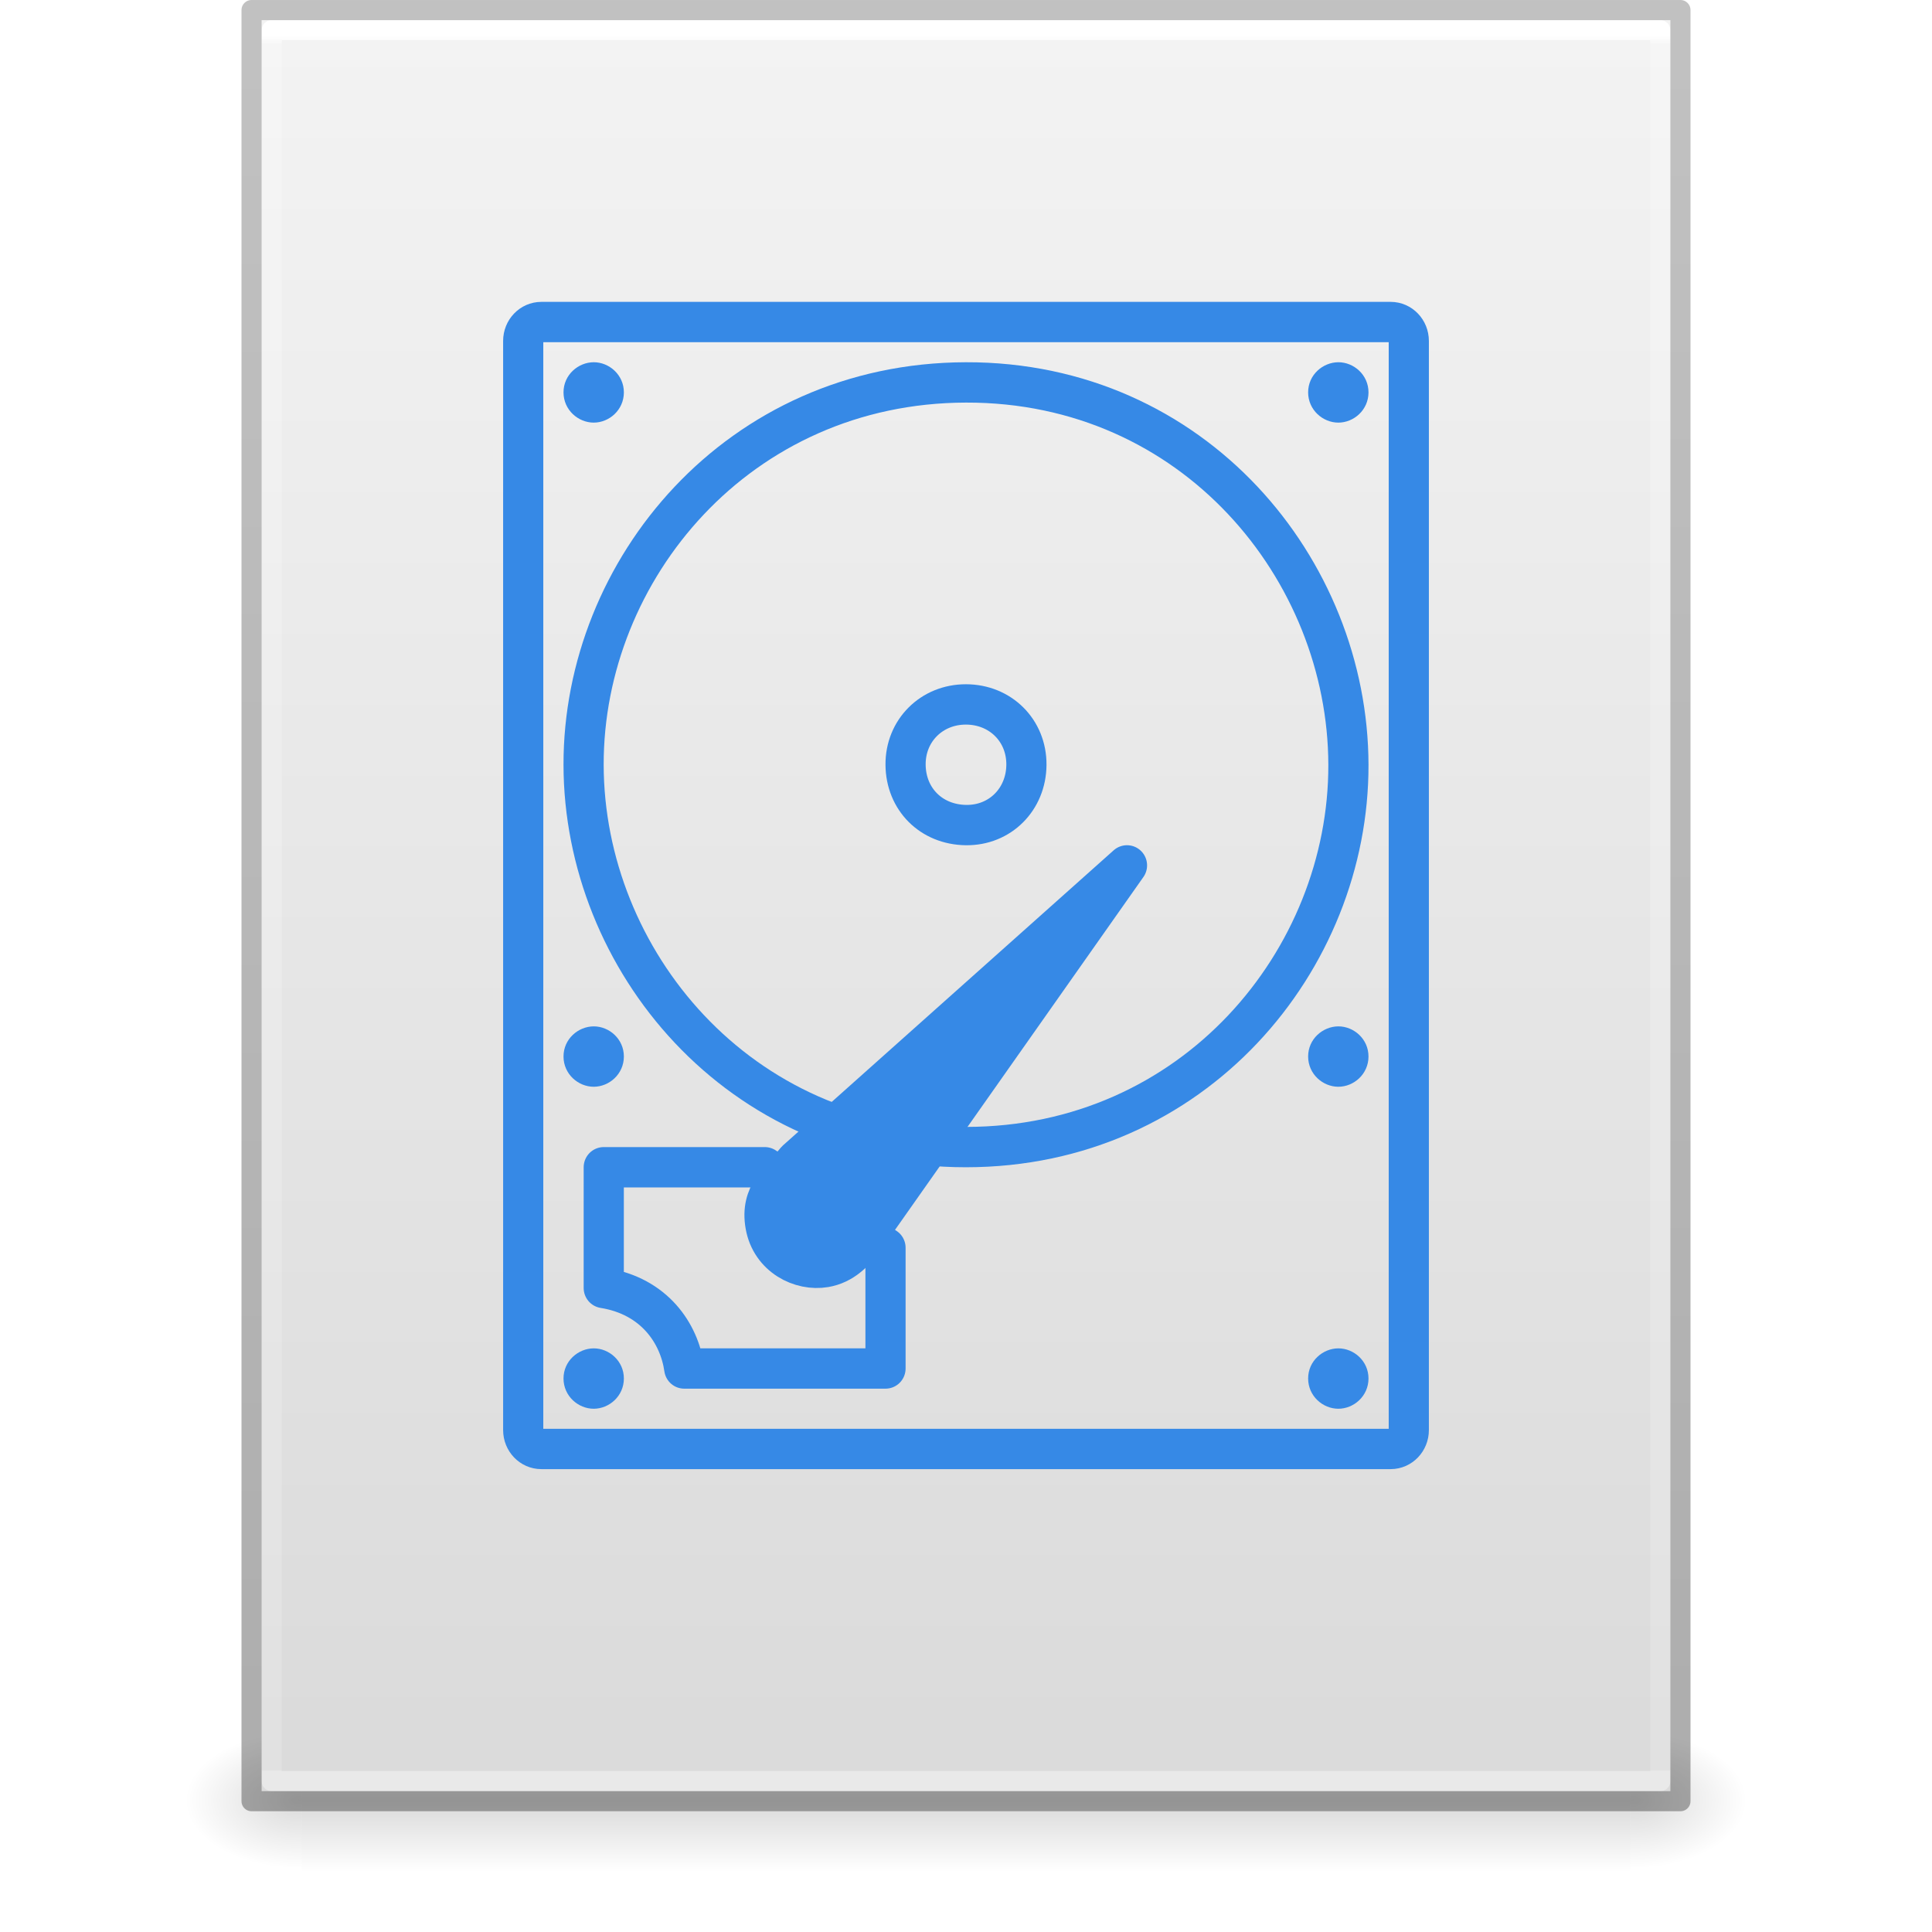
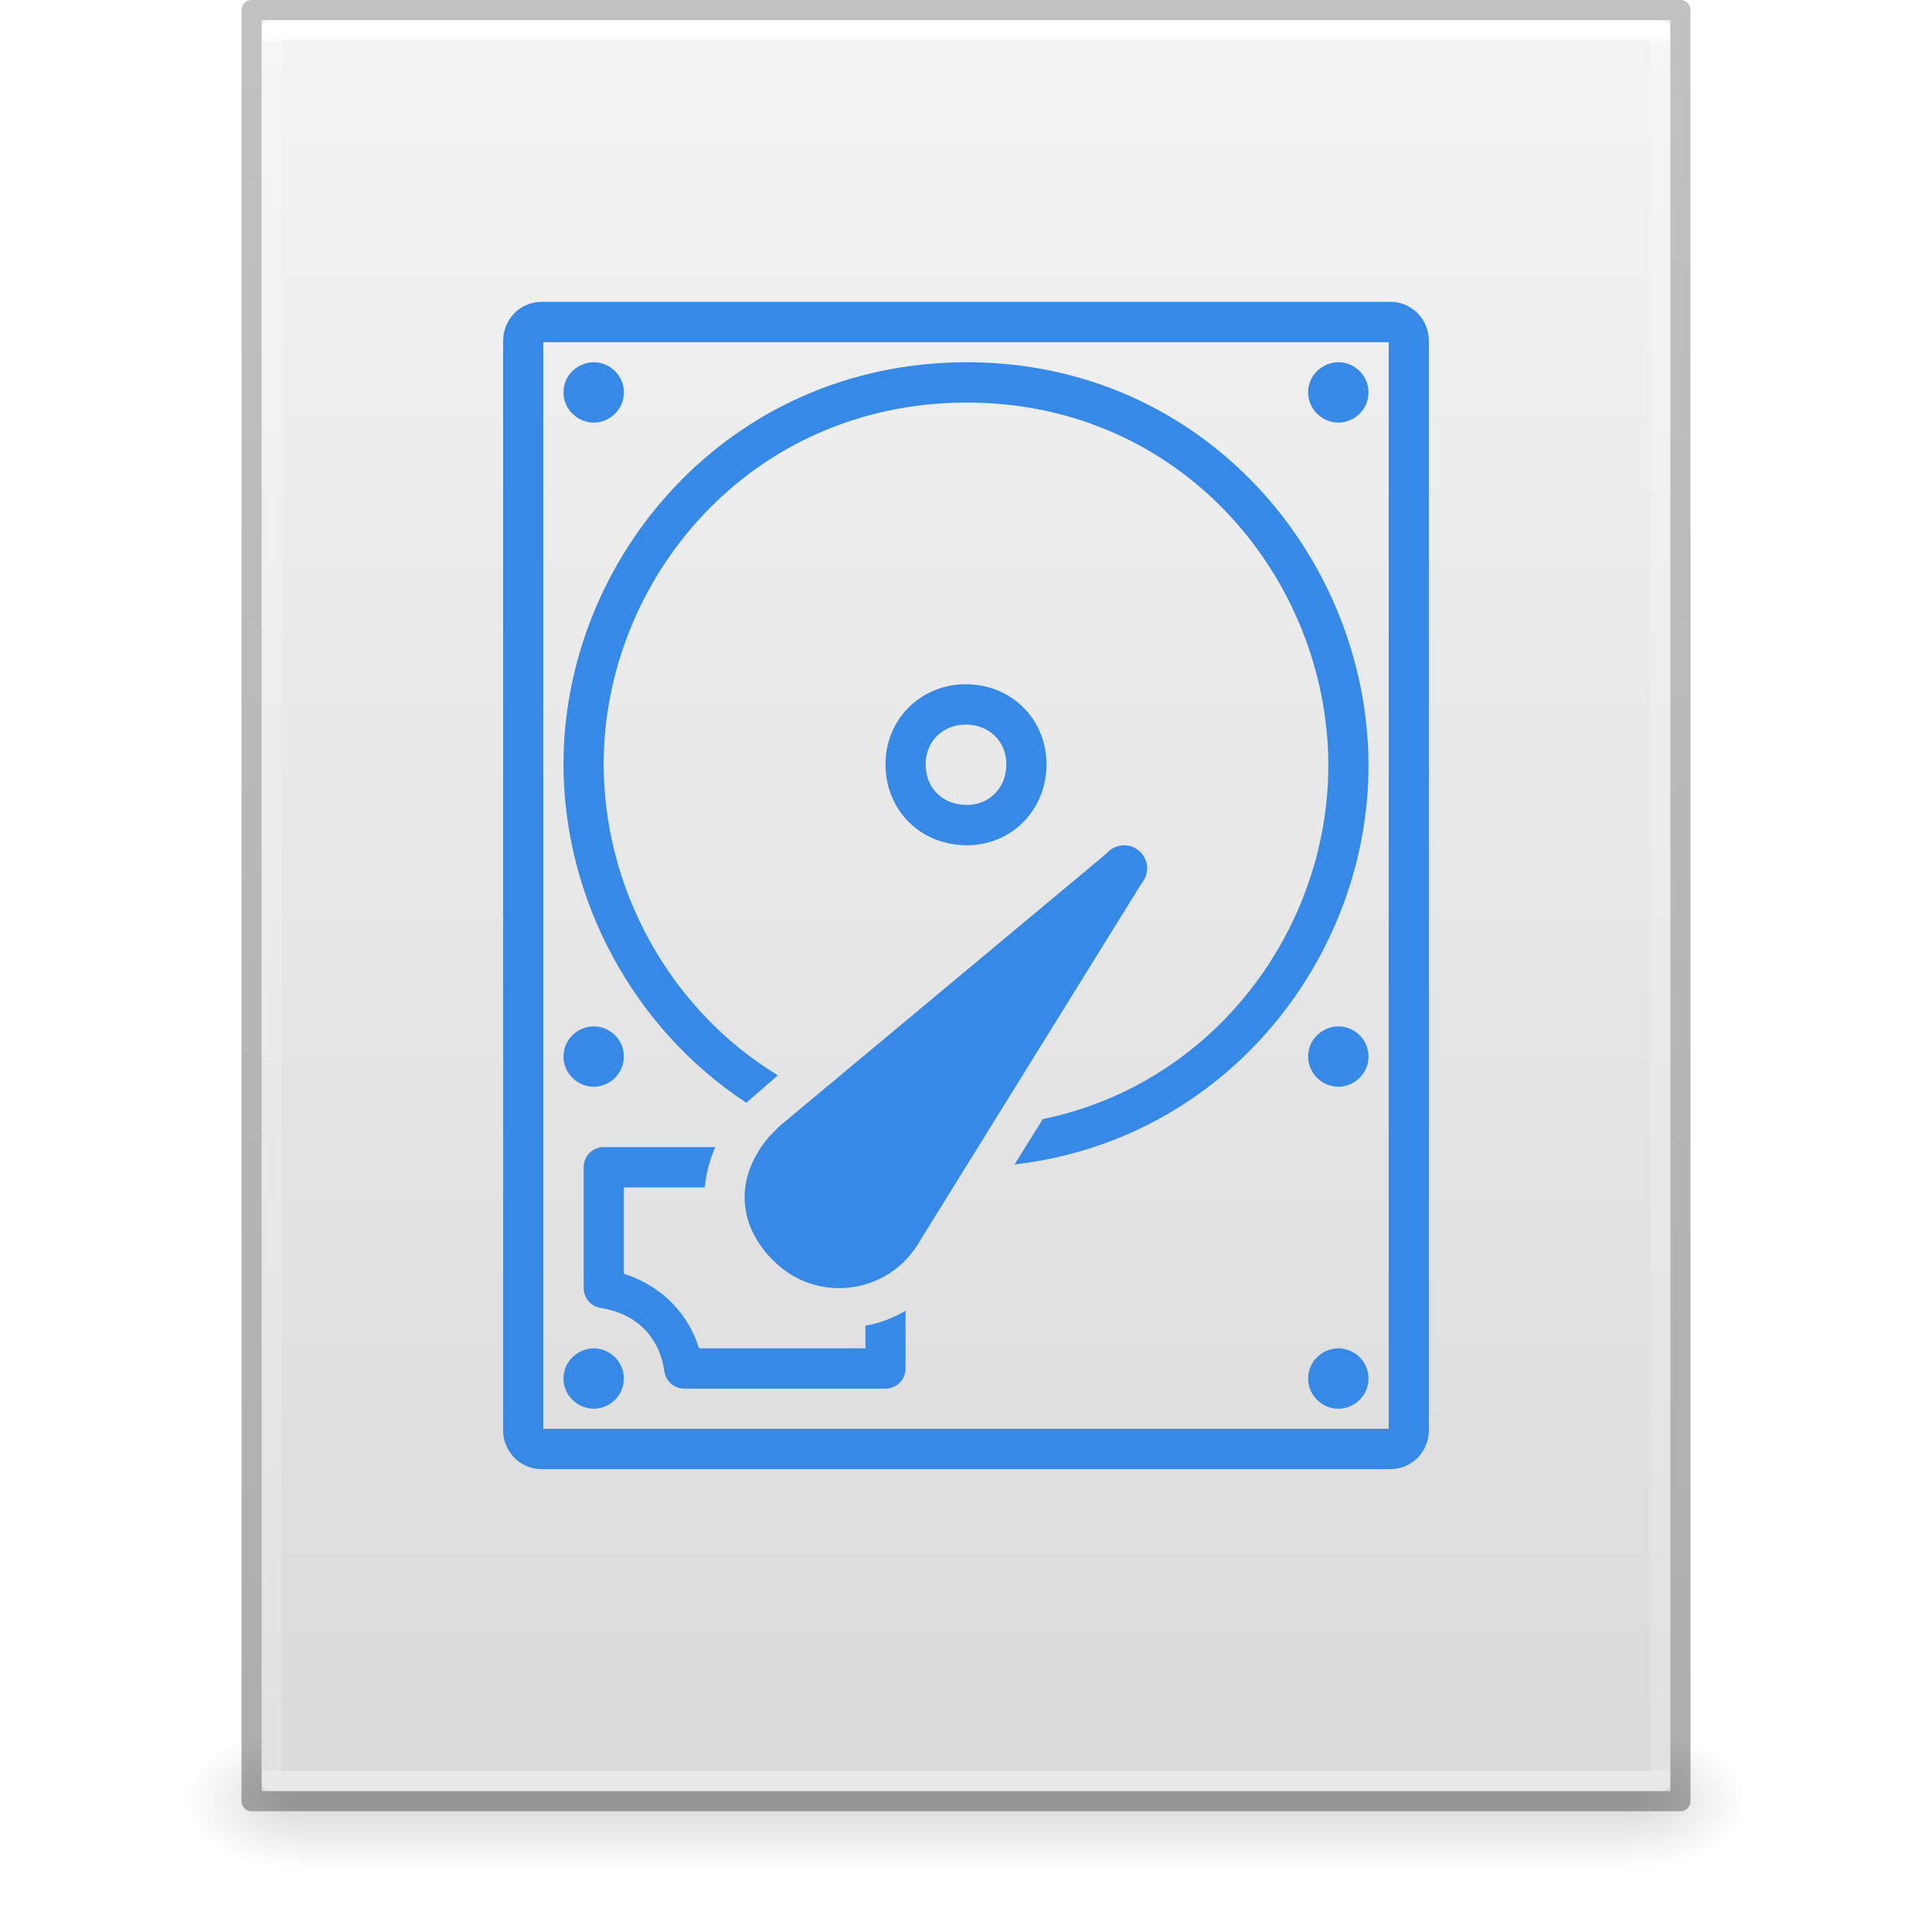
<svg xmlns="http://www.w3.org/2000/svg" xmlns:xlink="http://www.w3.org/1999/xlink" id="svg3901" height="96" width="96" version="1.1">
  <defs id="defs3903">
    <linearGradient id="linearGradient3403">
      <stop id="stop3405" style="stop-color:#ffffff;stop-opacity:1" offset="0" />
      <stop id="stop3407" style="stop-color:#ffffff;stop-opacity:0.235" offset="0.005" />
      <stop id="stop3409" style="stop-color:#ffffff;stop-opacity:0.157" offset="1" />
      <stop id="stop3411" style="stop-color:#ffffff;stop-opacity:0.392" offset="1" />
    </linearGradient>
    <linearGradient id="linearGradient3600">
      <stop offset="0" style="stop-color:#f4f4f4;stop-opacity:1" id="stop3602" />
      <stop offset="1" style="stop-color:#dbdbdb;stop-opacity:1" id="stop3604" />
    </linearGradient>
    <linearGradient id="linearGradient5060">
      <stop offset="0" style="stop-color:#000000;stop-opacity:1" id="stop5062" />
      <stop offset="1" style="stop-color:#000000;stop-opacity:0" id="stop5064" />
    </linearGradient>
    <linearGradient id="linearGradient5048">
      <stop offset="0" style="stop-color:#000000;stop-opacity:0" id="stop5050" />
      <stop offset="0.5" style="stop-color:#000000;stop-opacity:1" id="stop5056" />
      <stop offset="1" style="stop-color:#000000;stop-opacity:0" id="stop5052" />
    </linearGradient>
    <linearGradient id="linearGradient3104-6">
      <stop id="stop3106-3" style="stop-color:#000000;stop-opacity:0.318" offset="0" />
      <stop id="stop3108-9" style="stop-color:#000000;stop-opacity:0.24" offset="1" />
    </linearGradient>
    <linearGradient y2="42.274" x2="24" y1="5.628" x1="24" gradientTransform="matrix(1.864865,0,0,2.351351,3.243256,-11.43241)" gradientUnits="userSpaceOnUse" id="linearGradient3106" xlink:href="#linearGradient3403" />
    <linearGradient y2="47.013" x2="25.132" y1="0.985" x1="25.132" gradientTransform="matrix(1.999995,0,0,1.912095,1.0813194e-4,-3.823627)" gradientUnits="userSpaceOnUse" id="linearGradient3109" xlink:href="#linearGradient3600" />
    <linearGradient y2="2.906" x2="-51.786" y1="50.786" x1="-51.786" gradientTransform="matrix(1.638063,0,0,1.809767,119.8321,-6.533673)" gradientUnits="userSpaceOnUse" id="linearGradient3170" xlink:href="#linearGradient3104-6" />
    <linearGradient gradientTransform="matrix(0.1366864,0,0,0.02882352,-1.402367,75.43198)" gradientUnits="userSpaceOnUse" xlink:href="#linearGradient5048" id="linearGradient3842" y2="609.505" x2="302.857" y1="366.648" x1="302.857" />
    <radialGradient gradientTransform="matrix(-0.04819434,0,0,0.02882352,44.04482,75.43198)" gradientUnits="userSpaceOnUse" xlink:href="#linearGradient5060" id="radialGradient3156" fy="486.648" fx="605.714" r="117.143" cy="486.648" cx="605.714" />
    <radialGradient gradientTransform="matrix(0.04819434,0,0,0.02882352,51.95518,75.43198)" gradientUnits="userSpaceOnUse" xlink:href="#linearGradient5060" id="radialGradient3153" fy="486.648" fx="605.714" r="117.143" cy="486.648" cx="605.714" />
  </defs>
  <rect width="66" height="7" x="15" y="86" id="rect2879-2" style="display:inline;overflow:visible;visibility:visible;opacity:0.15;fill:url(#linearGradient3842);fill-opacity:1;fill-rule:nonzero;stroke:none;stroke-width:1;marker:none" />
  <path d="m 81,86 c 0,0 0,7 0,7 2.482,0.014 6,-1.568 6,-3.5 0,-1.932 -2.77,-3.499 -6,-3.499 z" id="path2883-1" style="display:inline;overflow:visible;visibility:visible;opacity:0.15;fill:url(#radialGradient3153);fill-opacity:1;fill-rule:nonzero;stroke:none;stroke-width:1;marker:none" />
  <path d="m 15,86 c 0,0 0,7 0,7 -2.482,0.014 -6,-1.568 -6,-3.5 0,-1.932 2.77,-3.499 6,-3.499 z" id="path2881-9" style="display:inline;overflow:visible;visibility:visible;opacity:0.15;fill:url(#radialGradient3156);fill-opacity:1;fill-rule:nonzero;stroke:none;stroke-width:1;marker:none" />
  <path d="m 13,1 h 70 l 8.5e-5,88 H 13 Z" id="path4160" style="display:inline;fill:url(#linearGradient3109);fill-opacity:1;stroke:none;stroke-width:1" />
  <path d="M 82.5,88.5 H 13.5 V 1.5 h 69 z" id="rect6741-1" style="display:inline;fill:none;stroke:url(#linearGradient3106);stroke-width:1;stroke-linecap:round;stroke-linejoin:round;stroke-miterlimit:4;stroke-dasharray:none;stroke-dashoffset:0;stroke-opacity:1" />
  <path d="M 12.5,0.5 83.5,0.5 l 7.5e-5,89 H 12.5 Z" id="path4160-6-1" style="display:inline;fill:none;stroke:url(#linearGradient3170);stroke-width:1;stroke-linecap:butt;stroke-linejoin:round;stroke-miterlimit:4;stroke-dasharray:none;stroke-dashoffset:0;stroke-opacity:1" />
  <g id="g13-6" transform="matrix(0.7287284,0,0,-0.7318451,1.128011,85.89334)" style="display:inline;stroke-width:2.739;stroke-dasharray:none">
    <rect id="rect3005-7" x="34.128" y="18.987" width="60.385" height="76.513" rx="1.234" ry="1.283" style="display:inline;fill:none;stroke:#3689e6;stroke-width:2.739;stroke-dasharray:none;stroke-opacity:1;paint-order:normal;enable-background:new" />
-     <path id="path2-5" d="M 64.32,39.483 C 48.778,39.479 38.264,52.209 38.245,65.442 38.225,78.675 48.768,91.368 64.32,91.401 79.873,91.434 90.364,78.7 90.396,65.442 90.428,52.185 79.862,39.487 64.32,39.483 Z" style="display:inline;fill:none;fill-opacity:1;stroke:#3689e6;stroke-width:2.739;stroke-dasharray:none;stroke-opacity:1;paint-order:normal;enable-background:new" />
+     <path id="path2-5" style="color:#000000;display:inline;fill:#3689e6;-inkscape-stroke:none" d="M 64.318,92.77 C 48.022,92.735 36.855,79.401 36.875,65.439 36.888,56.377 41.587,47.561 49.341,42.493 l 2.147,1.863 c -7.403,4.488 -11.861,12.694 -11.873,21.089 -0.018,12.505 9.9,24.556 24.709,24.587 14.803,0.032 24.673,-12.055 24.703,-24.593 0.027,-10.985 -7.613,-21.607 -19.472,-24.059 l -1.924,-3.077 c 14.474,1.668 24.167,14.124 24.135,27.141 C 91.731,79.422 80.619,92.805 64.318,92.77 Z" />
    <path id="path2-7" d="m 64.32,69.538 c 2.342,-0.005 4.134,-1.766 4.12,-4.096 -0.015,-2.346 -1.797,-4.127 -4.12,-4.096 -2.383,0.032 -4.101,1.77 -4.12,4.096 -0.019,2.319 1.779,4.101 4.12,4.096 z" style="display:inline;fill:none;fill-opacity:1;stroke:#3689e6;stroke-width:2.739;stroke-dasharray:none;stroke-opacity:1;paint-order:normal;enable-background:new" />
-     <path style="display:inline;fill:none;fill-opacity:0.576;stroke:#3689e6;stroke-width:2.739;stroke-linejoin:round;stroke-dasharray:none;stroke-opacity:1" d="m 39.62,38.114 -2.3e-5,-8.198 c 3.45,-0.553 5.148,-3.074 5.489,-5.466 h 13.723 l 2.3e-5,8.198 -8.234,5.466 z" id="path6" />
-     <path style="display:inline;stroke-width:2.739;stroke-dasharray:none;opacity:1;fill:#3689e6;fill-opacity:1;stroke:#3689e6;stroke-linejoin:round;stroke-opacity:1" d="m 50.646,34.172 c 0.377,-2.119 2.413,-3.122 4.057,-2.842 1.206,0.206 2.085,1.016 2.954,2.326 L 75.298,58.609 52.744,38.568 c -1.1,-1.346 -2.478,-2.264 -2.098,-4.396 z" id="path10" />
+     <path id="path6" style="color:#000000;fill:#3689e6;stroke-linejoin:round;-inkscape-stroke:none" d="m 39.62,39.483 c -0.756,-1.8e-4 -1.369,-0.613 -1.37,-1.369 V 29.915 c -6.73e-4,-0.673 0.488,-1.246 1.152,-1.353 2.878,-0.461 4.083,-2.412 4.353,-4.307 0.096,-0.675 0.672,-1.174 1.353,-1.174 H 58.831 c 0.756,1.8e-4 1.369,0.613 1.37,1.369 v 3.926 c -0.455,-0.279 -0.913,-0.482 -1.369,-0.652 -0.457,-0.17 -0.82,-0.271 -1.37,-0.367 V 25.819 H 46.116 c -0.678,2.189 -2.382,4.197 -5.127,5.06 v 5.866 h 5.524 c 0.051,0.558 0.108,0.884 0.227,1.34 0.118,0.456 0.253,0.86 0.484,1.398 z" />
+     <path id="path14" style="display:inline;stroke-width:1.369;stroke-dasharray:none;fill:#3689e6;fill-opacity:1;stroke:none;stroke-opacity:0.746" d="m 51.611,40.912 22.29,18.503 c 0.557,0.661 1.546,0.748 2.21,0.193 0.664,-0.555 0.75,-1.541 0.193,-2.202 L 61.096,32.981 c 0,0 -0.166,-0.318 -0.608,-0.852 -2.194,-2.605 -6.182,-2.998 -8.84,-0.771 -2.658,2.227 -3.436,5.646 -0.773,8.808 z" />
    <g id="g2" style="display:inline;stroke-width:2.739;stroke-dasharray:none">
      <path style="fill:#3689e6;fill-opacity:1;stroke:none;stroke-width:1.369;stroke-dasharray:none" d="m 38.934,88.671 c 1.054,-6.82e-4 2.055,0.855 2.058,2.05 0.003,1.195 -1.004,2.053 -2.058,2.05 -1.054,-0.004 -2.062,-0.856 -2.058,-2.05 0.004,-1.194 1.005,-2.049 2.058,-2.05 z" id="path2" />
      <path style="fill:#3689e6;fill-opacity:1;stroke:none;stroke-width:1.369;stroke-dasharray:none" d="m 89.707,88.671 c 1.054,-6.82e-4 2.055,0.855 2.058,2.05 0.003,1.195 -1.004,2.053 -2.058,2.05 -1.054,-0.004 -2.062,-0.856 -2.058,-2.05 0.004,-1.194 1.005,-2.049 2.058,-2.05 z" id="path3" />
      <path style="fill:#3689e6;fill-opacity:1;stroke:none;stroke-width:1.369;stroke-dasharray:none" d="m 89.707,43.579 c 1.054,-6.9e-4 2.055,0.855 2.058,2.05 0.003,1.195 -1.004,2.053 -2.058,2.05 -1.054,-0.004 -2.062,-0.856 -2.058,-2.05 0.004,-1.194 1.005,-2.049 2.058,-2.05 z" id="path4" />
      <path style="fill:#3689e6;fill-opacity:1;stroke:none;stroke-width:1.369;stroke-dasharray:none" d="m 89.707,21.717 c 1.054,-6.82e-4 2.055,0.855 2.058,2.05 0.003,1.195 -1.004,2.053 -2.058,2.05 -1.054,-0.004 -2.062,-0.856 -2.058,-2.05 0.004,-1.194 1.005,-2.049 2.058,-2.05 z" id="path5" />
      <path style="fill:#3689e6;fill-opacity:1;stroke:none;stroke-width:1.369;stroke-dasharray:none" d="m 38.934,21.717 c 1.054,-6.82e-4 2.055,0.855 2.058,2.05 0.003,1.195 -1.004,2.053 -2.058,2.05 -1.054,-0.004 -2.062,-0.856 -2.058,-2.05 0.004,-1.194 1.005,-2.049 2.058,-2.05 z" id="path8" />
      <path style="fill:#3689e6;fill-opacity:1;stroke:none;stroke-width:1.369;stroke-dasharray:none" d="m 38.934,43.579 c 1.054,-6.82e-4 2.055,0.855 2.058,2.05 0.003,1.195 -1.004,2.053 -2.058,2.05 -1.054,-0.004 -2.062,-0.856 -2.058,-2.05 0.004,-1.194 1.005,-2.049 2.058,-2.05 z" id="path9" />
    </g>
  </g>
</svg>
